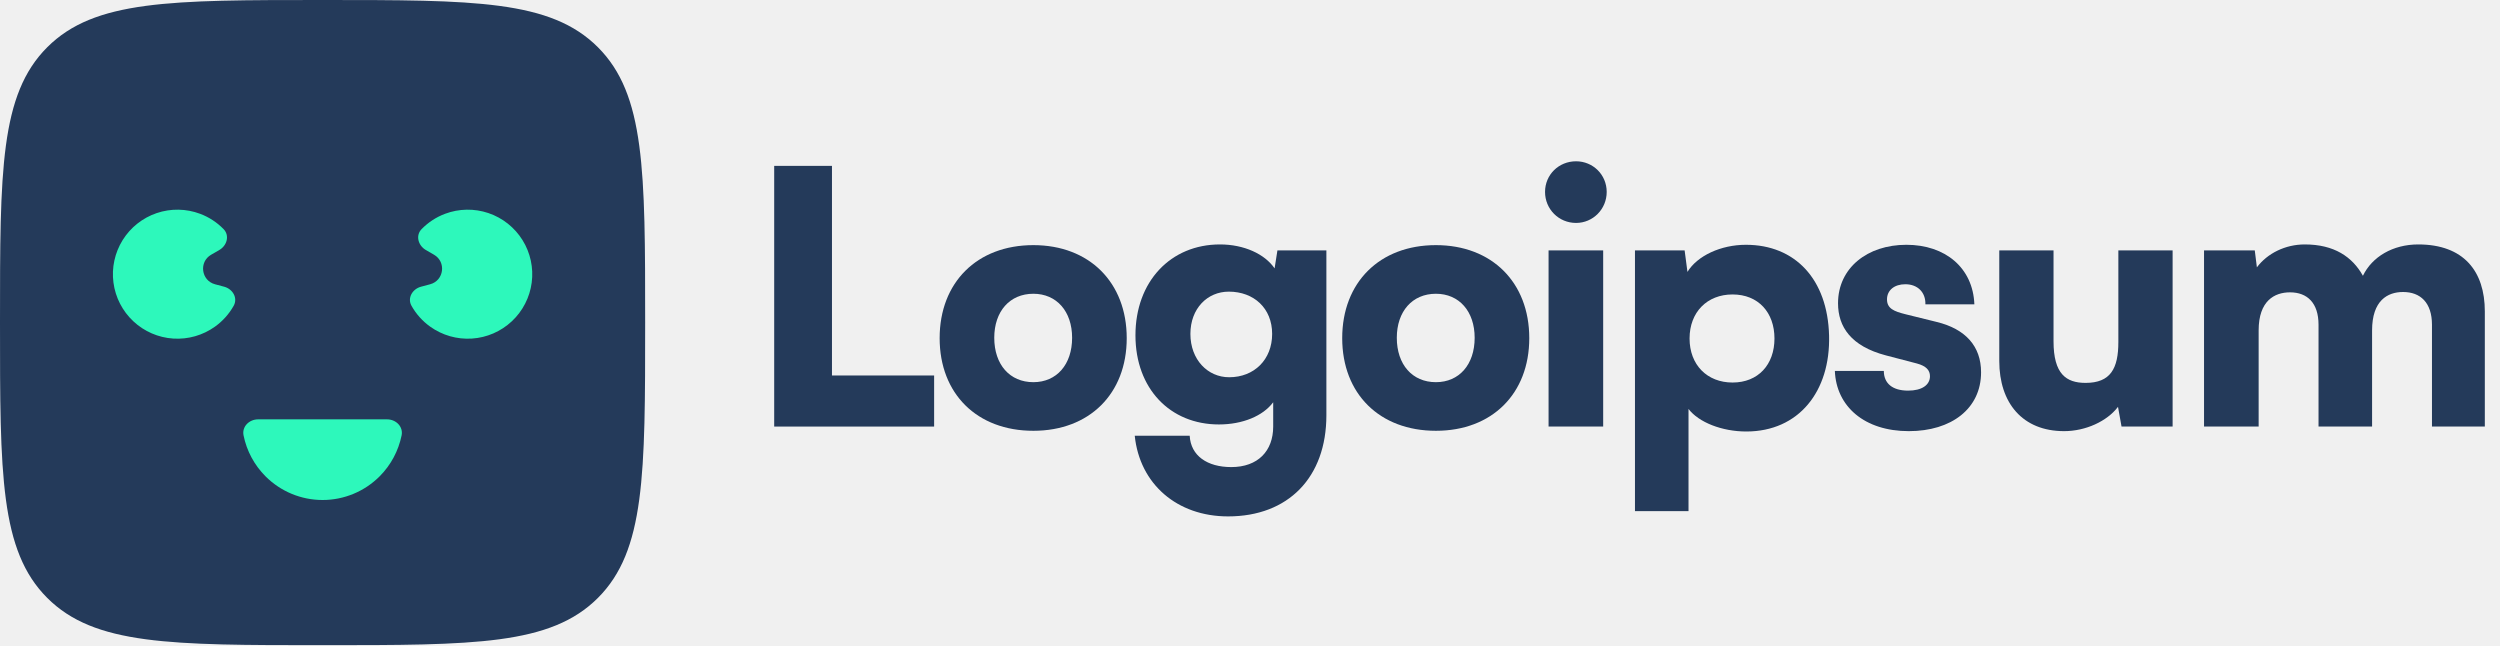
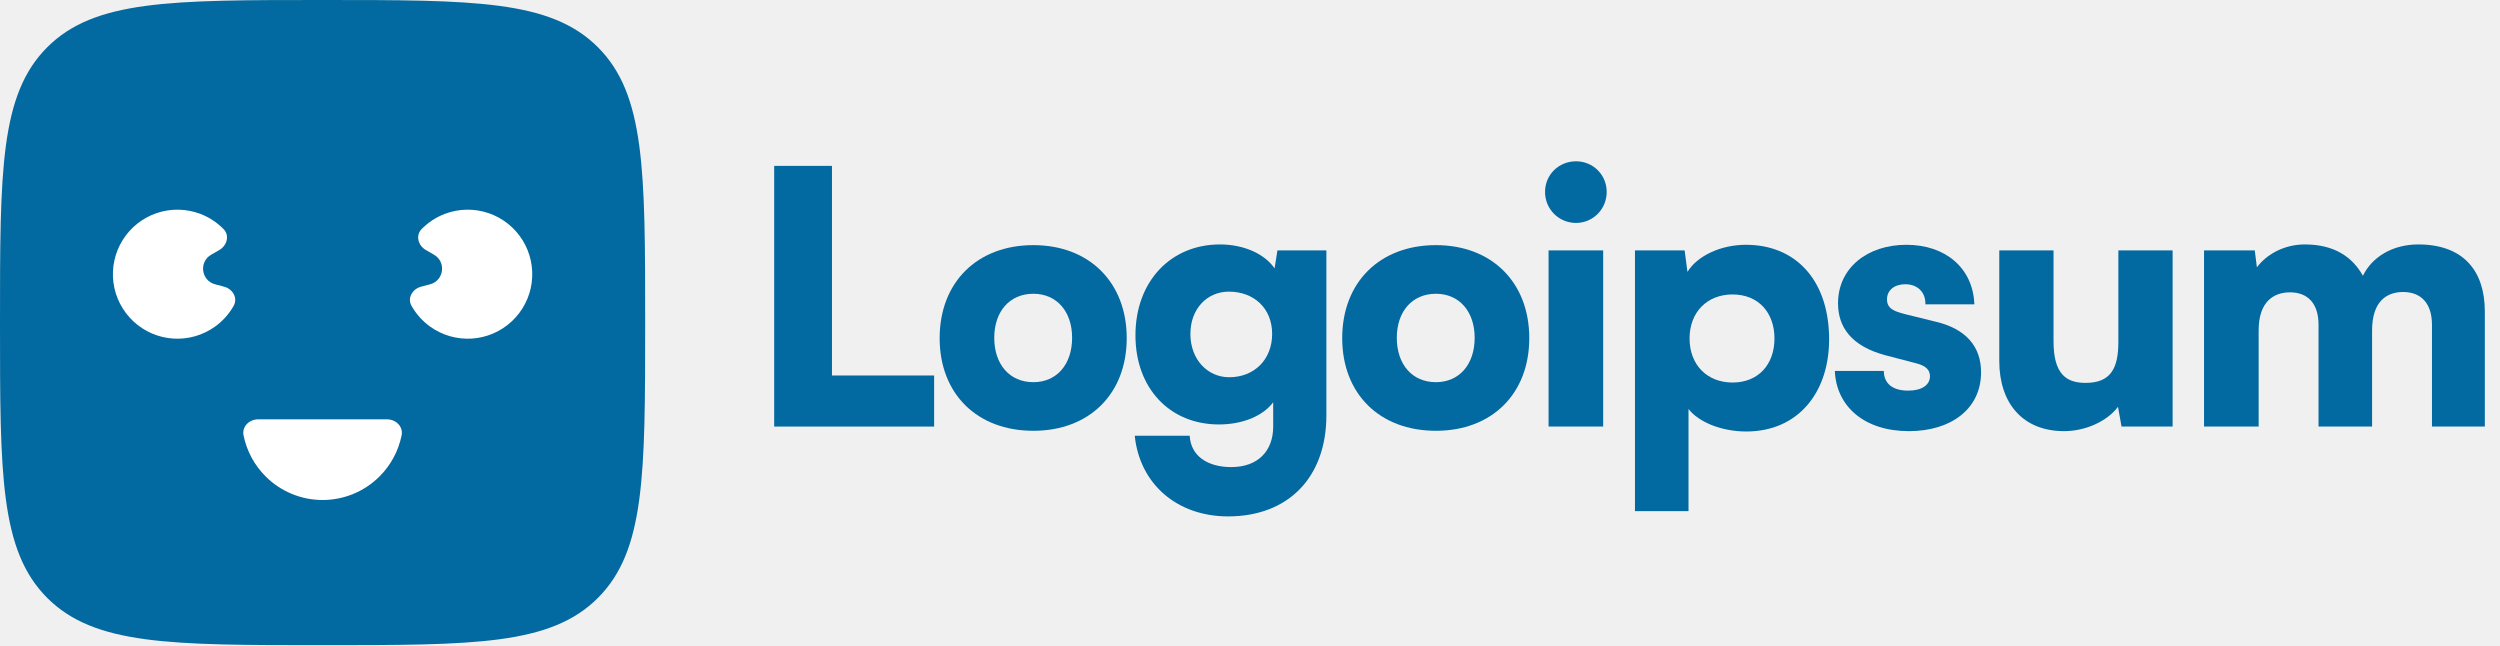
<svg xmlns="http://www.w3.org/2000/svg" id="logo-34" width="155" height="40" viewBox="0 0 155 40" fill="none">
-   <path d="M51.582 10.284H48V26.447H57.916V23.28H51.582V10.284Z" class="ccustom" fill="#243A5A" />
-   <path d="M58.258 20.965C58.258 24.416 60.574 26.709 64.069 26.709C67.541 26.709 69.857 24.416 69.857 20.965C69.857 17.514 67.541 15.198 64.069 15.198C60.574 15.198 58.258 17.514 58.258 20.965ZM61.644 20.943C61.644 19.305 62.605 18.213 64.069 18.213C65.51 18.213 66.471 19.305 66.471 20.943C66.471 22.603 65.51 23.695 64.069 23.695C62.605 23.695 61.644 22.603 61.644 20.943Z" class="ccustom" fill="#243A5A" />
-   <path d="M70.398 20.79C70.398 24.088 72.538 26.316 75.574 26.316C77.038 26.316 78.305 25.792 78.938 24.94V26.447C78.938 27.954 77.999 28.959 76.339 28.959C74.854 28.959 73.827 28.26 73.761 27.015H70.354C70.66 30.008 72.975 32.017 76.142 32.017C79.877 32.017 82.236 29.593 82.236 25.748V15.526H79.2L79.025 16.64C78.414 15.745 77.125 15.155 75.64 15.155C72.582 15.155 70.398 17.448 70.398 20.79ZM73.805 20.703C73.805 19.13 74.854 18.082 76.186 18.082C77.737 18.082 78.873 19.108 78.873 20.703C78.873 22.297 77.759 23.389 76.208 23.389C74.876 23.389 73.805 22.297 73.805 20.703Z" class="ccustom" fill="#243A5A" />
-   <path d="M83.217 20.965C83.217 24.416 85.532 26.709 89.027 26.709C92.5 26.709 94.815 24.416 94.815 20.965C94.815 17.514 92.5 15.198 89.027 15.198C85.532 15.198 83.217 17.514 83.217 20.965ZM86.602 20.943C86.602 19.305 87.563 18.213 89.027 18.213C90.468 18.213 91.429 19.305 91.429 20.943C91.429 22.603 90.468 23.695 89.027 23.695C87.563 23.695 86.602 22.603 86.602 20.943Z" class="ccustom" fill="#243A5A" />
-   <path d="M97.715 13.822C98.763 13.822 99.615 12.97 99.615 11.9C99.615 10.83 98.763 10 97.715 10C96.645 10 95.793 10.83 95.793 11.9C95.793 12.97 96.645 13.822 97.715 13.822ZM96.011 26.447H99.397V15.526H96.011V26.447Z" class="ccustom" fill="#243A5A" />
-   <path d="M101.368 31.689H104.688V25.355C105.321 26.185 106.763 26.753 108.27 26.753C111.524 26.753 113.49 24.263 113.403 20.812C113.315 17.295 111.284 15.177 108.248 15.177C106.697 15.177 105.234 15.854 104.622 16.858L104.447 15.526H101.368V31.689ZM104.753 20.987C104.753 19.349 105.845 18.256 107.418 18.256C109.012 18.256 110.017 19.37 110.017 20.987C110.017 22.603 109.012 23.717 107.418 23.717C105.845 23.717 104.753 22.625 104.753 20.987Z" class="ccustom" fill="#243A5A" />
-   <path d="M113.761 22.996C113.848 25.202 115.596 26.731 118.348 26.731C120.991 26.731 122.826 25.333 122.826 23.084C122.826 21.467 121.865 20.397 120.073 19.96L118.13 19.48C117.431 19.305 116.994 19.13 116.994 18.562C116.994 17.994 117.452 17.623 118.13 17.623C118.894 17.623 119.396 18.125 119.375 18.868H122.411C122.323 16.596 120.598 15.177 118.195 15.177C115.771 15.177 113.958 16.618 113.958 18.802C113.958 20.266 114.766 21.467 116.928 22.035L118.85 22.537C119.418 22.69 119.658 22.952 119.658 23.324C119.658 23.87 119.156 24.219 118.304 24.219C117.321 24.219 116.797 23.761 116.797 22.996H113.761Z" class="ccustom" fill="#243A5A" />
-   <path d="M127.974 26.731C129.307 26.731 130.639 26.119 131.316 25.224L131.535 26.447H134.702V15.526H131.338V21.205C131.338 22.843 130.858 23.739 129.307 23.739C128.105 23.739 127.319 23.193 127.319 21.161V15.526H123.955V22.384C123.955 24.984 125.397 26.731 127.974 26.731Z" class="ccustom" fill="#243A5A" />
-   <path d="M140.036 26.447V20.484C140.036 18.649 141.019 18.125 141.98 18.125C143.05 18.125 143.749 18.781 143.749 20.135V26.447H147.069V20.484C147.069 18.628 148.03 18.104 148.991 18.104C150.061 18.104 150.782 18.759 150.782 20.135V26.447H154.059V19.305C154.059 16.815 152.748 15.155 149.93 15.155C148.358 15.155 147.069 15.919 146.501 17.099C145.846 15.919 144.71 15.155 142.897 15.155C141.696 15.155 140.582 15.701 139.927 16.575L139.796 15.526H136.65V26.447H140.036Z" class="ccustom" fill="#243A5A" />
-   <path d="M0 20C0 10.572 0 5.858 2.929 2.929C5.858 0 10.572 0 20 0C29.428 0 34.142 0 37.071 2.929C40 5.858 40 10.572 40 20C40 29.428 40 34.142 37.071 37.071C34.142 40 29.428 40 20 40C10.572 40 5.858 40 2.929 37.071C0 34.142 0 29.428 0 20Z" class="ccustom" fill="#243A5A" />
-   <path d="M24 26C24.552 26 25.01 26.452 24.9 26.993C24.706 27.949 24.235 28.835 23.535 29.535C22.598 30.473 21.326 31 20 31C18.674 31 17.402 30.473 16.465 29.535C15.764 28.835 15.293 27.949 15.1 26.993C14.99 26.452 15.448 26 16 26L24 26Z" class="ccompli2" fill="#2DF8BB" />
-   <path d="M26.102 17.776C25.569 17.919 25.242 18.477 25.513 18.959C25.797 19.466 26.191 19.908 26.67 20.251C27.422 20.79 28.338 21.052 29.262 20.991C30.185 20.931 31.059 20.552 31.734 19.919C32.41 19.287 32.845 18.44 32.966 17.522C33.087 16.605 32.886 15.674 32.397 14.888C31.908 14.102 31.162 13.51 30.286 13.212C29.41 12.915 28.457 12.93 27.591 13.256C27.04 13.464 26.545 13.789 26.139 14.205C25.753 14.6 25.924 15.224 26.402 15.5L26.909 15.793C27.681 16.238 27.529 17.394 26.668 17.625L26.102 17.776Z" class="ccompli2" fill="#2DF8BB" />
-   <path d="M13.898 17.776C14.431 17.919 14.758 18.477 14.488 18.959C14.203 19.466 13.809 19.908 13.33 20.251C12.578 20.79 11.662 21.052 10.739 20.991C9.815 20.931 8.941 20.552 8.266 19.919C7.59 19.287 7.155 18.44 7.034 17.522C6.913 16.605 7.115 15.674 7.603 14.888C8.092 14.102 8.838 13.51 9.714 13.212C10.591 12.915 11.543 12.93 12.409 13.256C12.961 13.464 13.456 13.789 13.862 14.205C14.248 14.6 14.076 15.224 13.598 15.5L13.091 15.793C12.319 16.238 12.472 17.394 13.332 17.625L13.898 17.776Z" class="ccompli2" fill="#2DF8BB" />
+   <path d="M51.582 10.284H48V26.447H57.916V23.28H51.582V10.284Z" class="ccustom" fill="#0369a1" />
+   <path d="M58.258 20.965C58.258 24.416 60.574 26.709 64.069 26.709C67.541 26.709 69.857 24.416 69.857 20.965C69.857 17.514 67.541 15.198 64.069 15.198C60.574 15.198 58.258 17.514 58.258 20.965ZM61.644 20.943C61.644 19.305 62.605 18.213 64.069 18.213C65.51 18.213 66.471 19.305 66.471 20.943C66.471 22.603 65.51 23.695 64.069 23.695C62.605 23.695 61.644 22.603 61.644 20.943Z" class="ccustom" fill="#0369a1" />
+   <path d="M70.398 20.79C70.398 24.088 72.538 26.316 75.574 26.316C77.038 26.316 78.305 25.792 78.938 24.94V26.447C78.938 27.954 77.999 28.959 76.339 28.959C74.854 28.959 73.827 28.26 73.761 27.015H70.354C70.66 30.008 72.975 32.017 76.142 32.017C79.877 32.017 82.236 29.593 82.236 25.748V15.526H79.2L79.025 16.64C78.414 15.745 77.125 15.155 75.64 15.155C72.582 15.155 70.398 17.448 70.398 20.79ZM73.805 20.703C73.805 19.13 74.854 18.082 76.186 18.082C77.737 18.082 78.873 19.108 78.873 20.703C78.873 22.297 77.759 23.389 76.208 23.389C74.876 23.389 73.805 22.297 73.805 20.703Z" class="ccustom" fill="#0369a1" />
+   <path d="M83.217 20.965C83.217 24.416 85.532 26.709 89.027 26.709C92.5 26.709 94.815 24.416 94.815 20.965C94.815 17.514 92.5 15.198 89.027 15.198C85.532 15.198 83.217 17.514 83.217 20.965ZM86.602 20.943C86.602 19.305 87.563 18.213 89.027 18.213C90.468 18.213 91.429 19.305 91.429 20.943C91.429 22.603 90.468 23.695 89.027 23.695C87.563 23.695 86.602 22.603 86.602 20.943Z" class="ccustom" fill="#0369a1" />
+   <path d="M97.715 13.822C98.763 13.822 99.615 12.97 99.615 11.9C99.615 10.83 98.763 10 97.715 10C96.645 10 95.793 10.83 95.793 11.9C95.793 12.97 96.645 13.822 97.715 13.822ZM96.011 26.447H99.397V15.526H96.011V26.447Z" class="ccustom" fill="#0369a1" />
+   <path d="M101.368 31.689H104.688V25.355C105.321 26.185 106.763 26.753 108.27 26.753C111.524 26.753 113.49 24.263 113.403 20.812C113.315 17.295 111.284 15.177 108.248 15.177C106.697 15.177 105.234 15.854 104.622 16.858L104.447 15.526H101.368V31.689ZM104.753 20.987C104.753 19.349 105.845 18.256 107.418 18.256C109.012 18.256 110.017 19.37 110.017 20.987C110.017 22.603 109.012 23.717 107.418 23.717C105.845 23.717 104.753 22.625 104.753 20.987Z" class="ccustom" fill="#0369a1" />
+   <path d="M113.761 22.996C113.848 25.202 115.596 26.731 118.348 26.731C120.991 26.731 122.826 25.333 122.826 23.084C122.826 21.467 121.865 20.397 120.073 19.96L118.13 19.48C117.431 19.305 116.994 19.13 116.994 18.562C116.994 17.994 117.452 17.623 118.13 17.623C118.894 17.623 119.396 18.125 119.375 18.868H122.411C122.323 16.596 120.598 15.177 118.195 15.177C115.771 15.177 113.958 16.618 113.958 18.802C113.958 20.266 114.766 21.467 116.928 22.035L118.85 22.537C119.418 22.69 119.658 22.952 119.658 23.324C119.658 23.87 119.156 24.219 118.304 24.219C117.321 24.219 116.797 23.761 116.797 22.996H113.761Z" class="ccustom" fill="#0369a1" />
+   <path d="M127.974 26.731C129.307 26.731 130.639 26.119 131.316 25.224L131.535 26.447H134.702V15.526H131.338V21.205C131.338 22.843 130.858 23.739 129.307 23.739C128.105 23.739 127.319 23.193 127.319 21.161V15.526H123.955V22.384C123.955 24.984 125.397 26.731 127.974 26.731Z" class="ccustom" fill="#0369a1" />
+   <path d="M140.036 26.447V20.484C140.036 18.649 141.019 18.125 141.98 18.125C143.05 18.125 143.749 18.781 143.749 20.135V26.447H147.069V20.484C147.069 18.628 148.03 18.104 148.991 18.104C150.061 18.104 150.782 18.759 150.782 20.135V26.447H154.059V19.305C154.059 16.815 152.748 15.155 149.93 15.155C148.358 15.155 147.069 15.919 146.501 17.099C145.846 15.919 144.71 15.155 142.897 15.155C141.696 15.155 140.582 15.701 139.927 16.575L139.796 15.526H136.65V26.447H140.036Z" class="ccustom" fill="#0369a1" />
+   <path d="M0 20C0 10.572 0 5.858 2.929 2.929C5.858 0 10.572 0 20 0C29.428 0 34.142 0 37.071 2.929C40 5.858 40 10.572 40 20C40 29.428 40 34.142 37.071 37.071C34.142 40 29.428 40 20 40C10.572 40 5.858 40 2.929 37.071C0 34.142 0 29.428 0 20Z" class="ccustom" fill="#0369a1" />
+   <path d="M24 26C24.552 26 25.01 26.452 24.9 26.993C24.706 27.949 24.235 28.835 23.535 29.535C22.598 30.473 21.326 31 20 31C18.674 31 17.402 30.473 16.465 29.535C15.764 28.835 15.293 27.949 15.1 26.993C14.99 26.452 15.448 26 16 26L24 26Z" class="ccompli2" fill="#fff" />
+   <path d="M26.102 17.776C25.569 17.919 25.242 18.477 25.513 18.959C25.797 19.466 26.191 19.908 26.67 20.251C27.422 20.79 28.338 21.052 29.262 20.991C30.185 20.931 31.059 20.552 31.734 19.919C32.41 19.287 32.845 18.44 32.966 17.522C33.087 16.605 32.886 15.674 32.397 14.888C31.908 14.102 31.162 13.51 30.286 13.212C29.41 12.915 28.457 12.93 27.591 13.256C27.04 13.464 26.545 13.789 26.139 14.205C25.753 14.6 25.924 15.224 26.402 15.5L26.909 15.793C27.681 16.238 27.529 17.394 26.668 17.625L26.102 17.776Z" class="ccompli2" fill="#fff" />
+   <path d="M13.898 17.776C14.431 17.919 14.758 18.477 14.488 18.959C14.203 19.466 13.809 19.908 13.33 20.251C12.578 20.79 11.662 21.052 10.739 20.991C9.815 20.931 8.941 20.552 8.266 19.919C7.59 19.287 7.155 18.44 7.034 17.522C6.913 16.605 7.115 15.674 7.603 14.888C8.092 14.102 8.838 13.51 9.714 13.212C10.591 12.915 11.543 12.93 12.409 13.256C12.961 13.464 13.456 13.789 13.862 14.205C14.248 14.6 14.076 15.224 13.598 15.5L13.091 15.793C12.319 16.238 12.472 17.394 13.332 17.625L13.898 17.776Z" class="ccompli2" fill="#fff" />
</svg>
